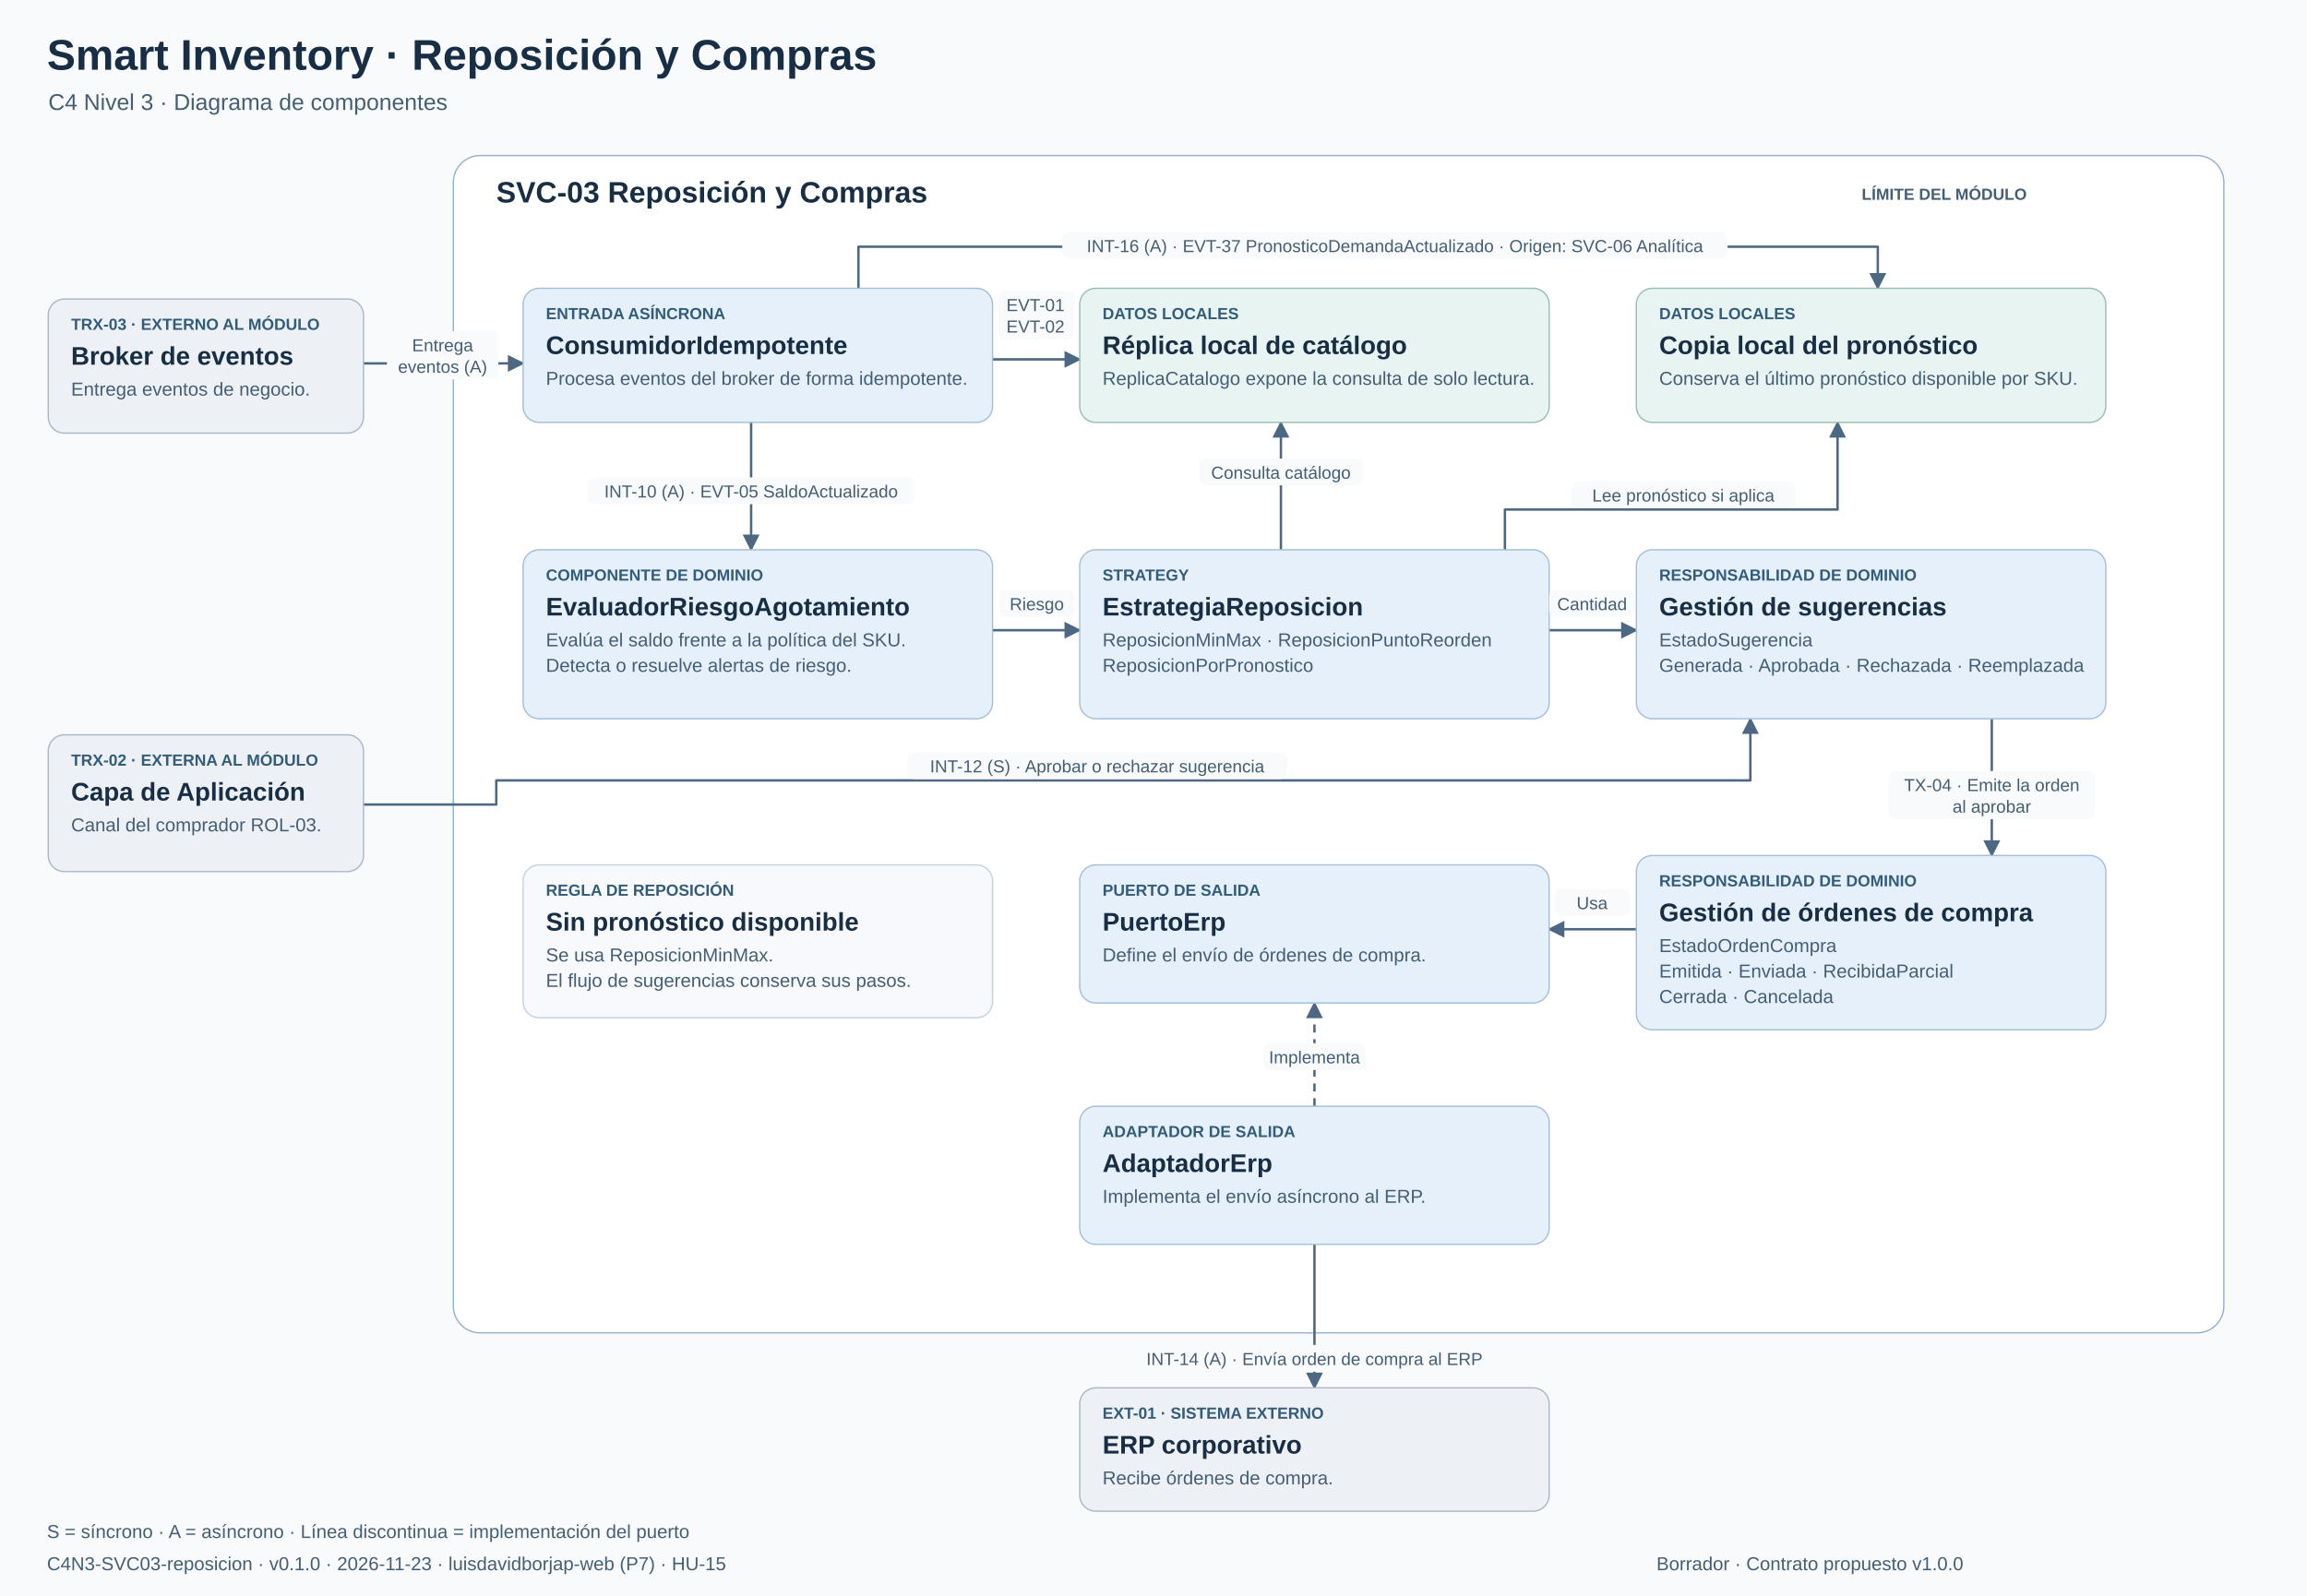
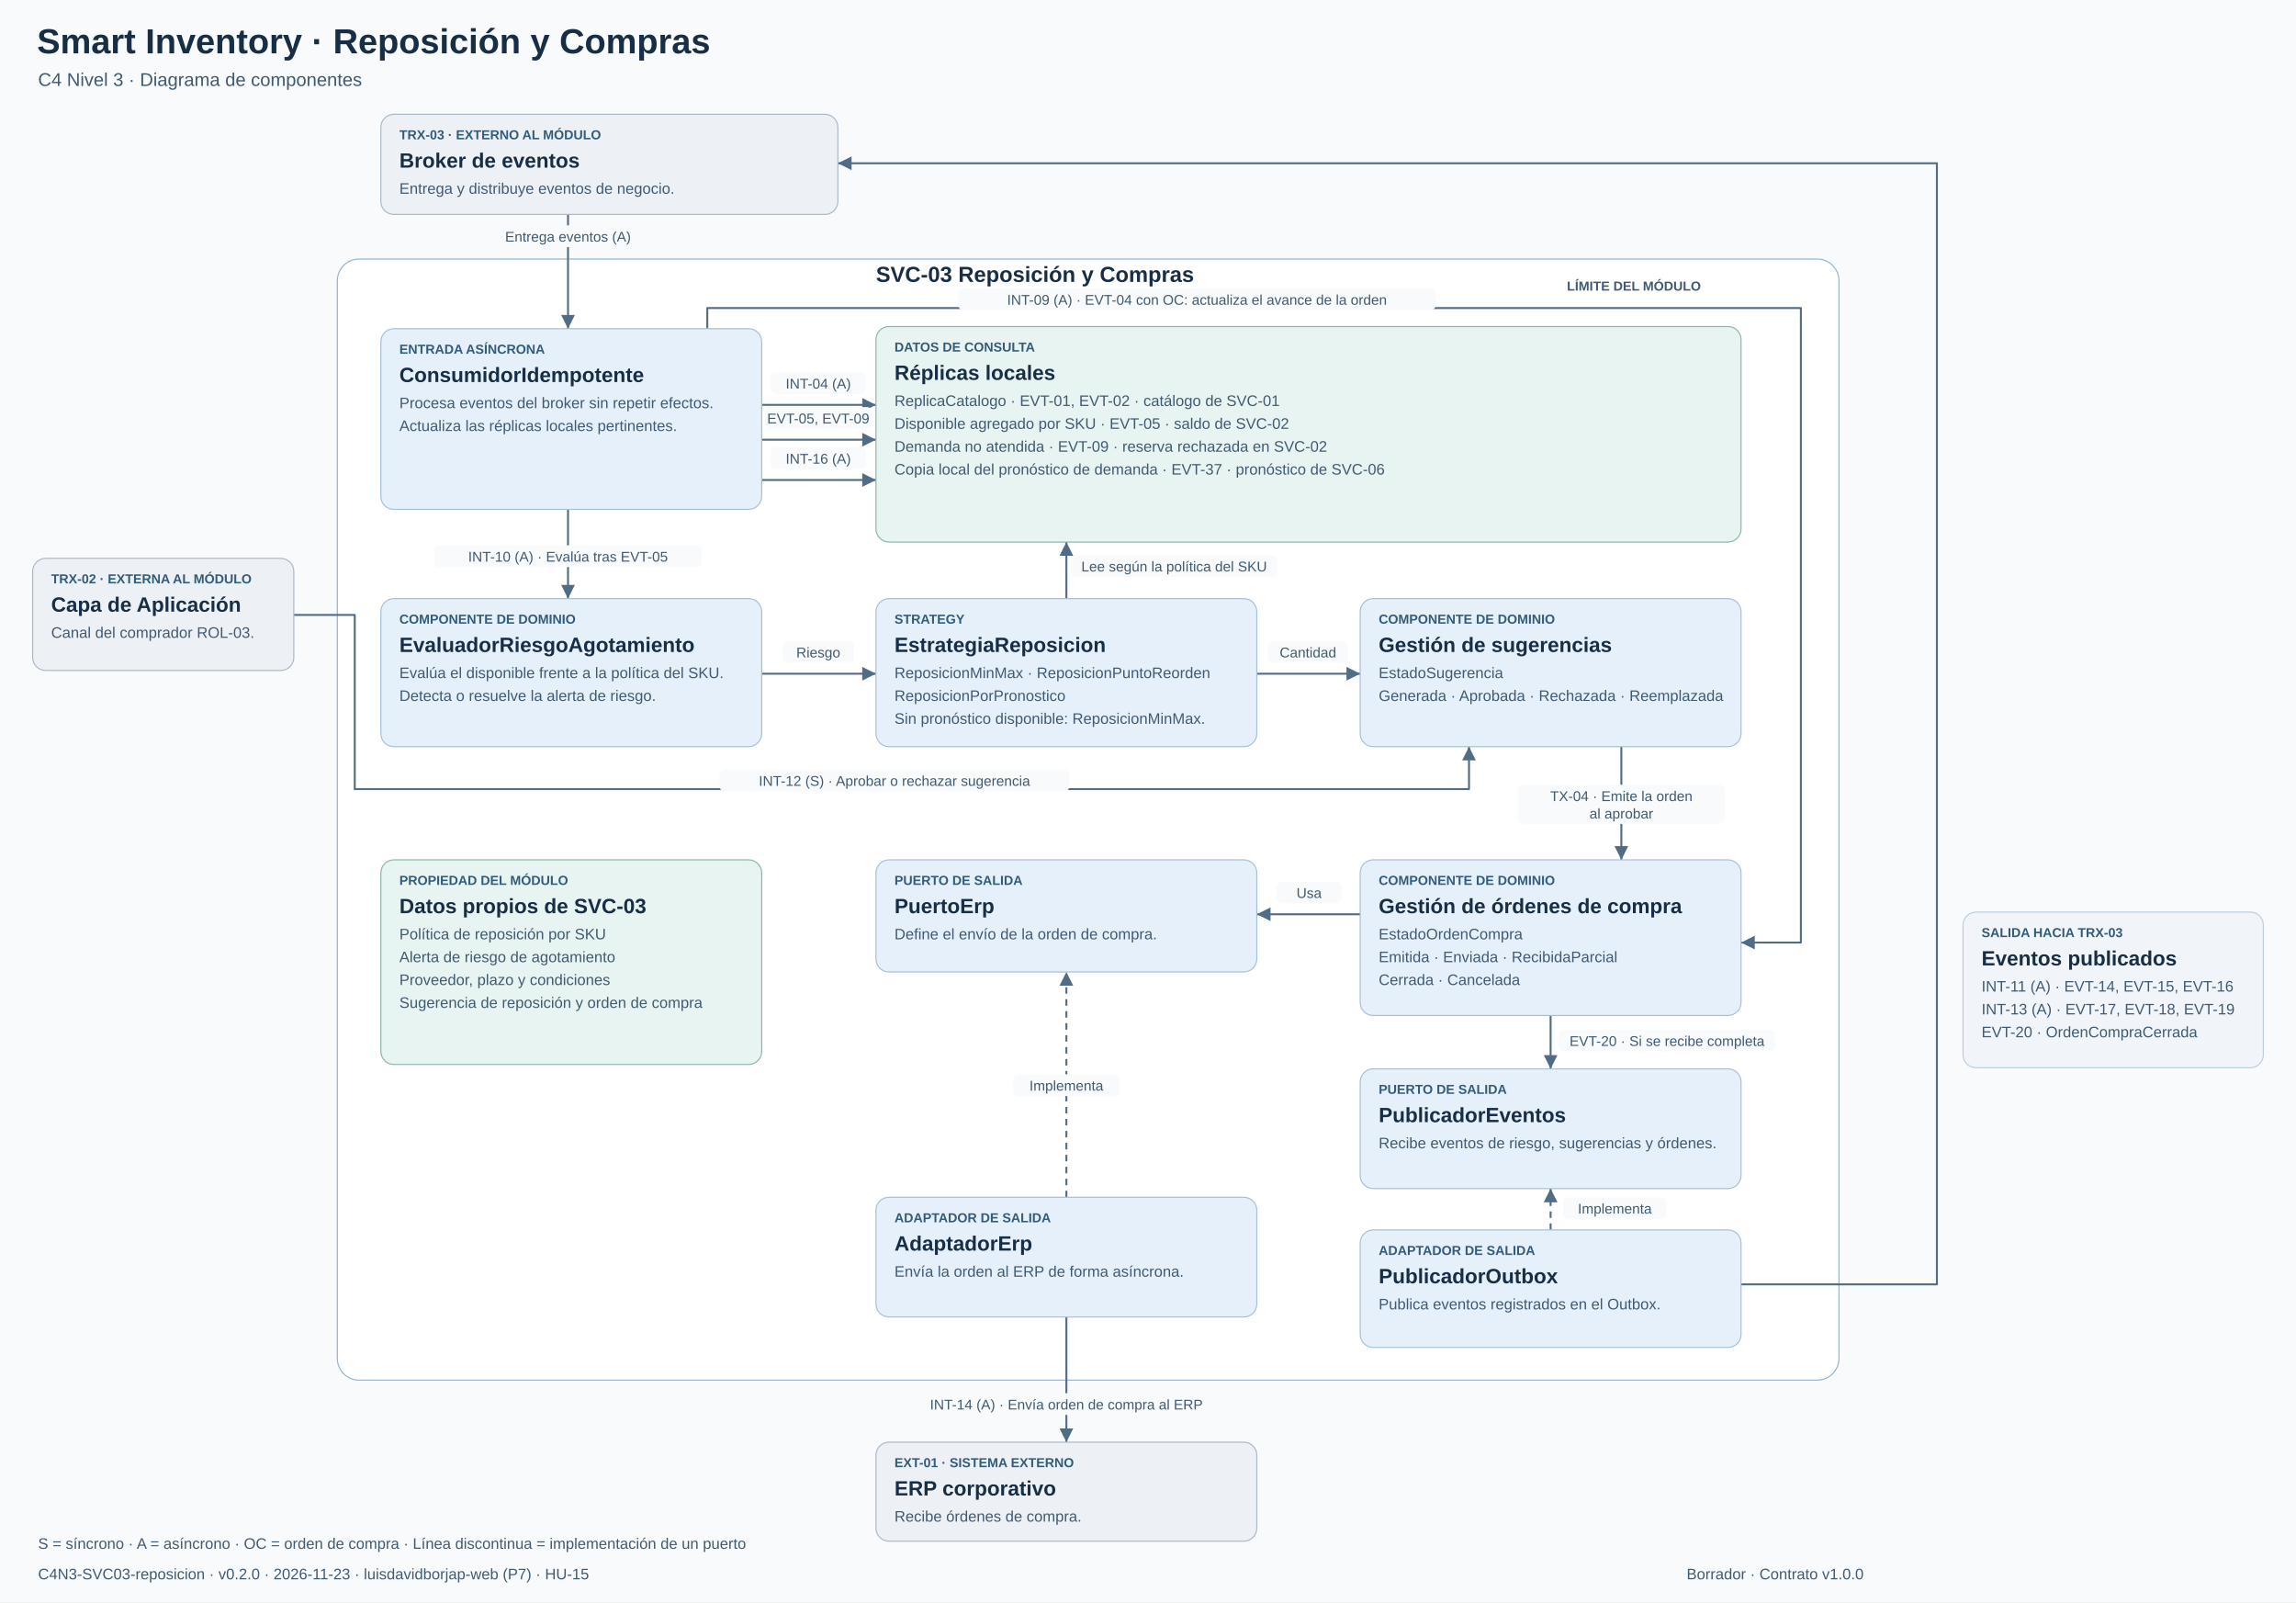
- <svg xmlns="http://www.w3.org/2000/svg" width="1720" height="1190" viewBox="0 0 1720 1190" role="img">
+ <svg xmlns="http://www.w3.org/2000/svg" width="2110" height="1472" viewBox="0 0 2110 1472" role="img">
  <defs>
-     <marker id="arrow" viewBox="0 0 10 10" refX="9" refY="5" markerWidth="7" markerHeight="7" orient="auto">
-       <path d="M0 0L10 5L0 10z" fill="#4d6882" />
+     <marker id="arrow" viewBox="0 0 10 10" refX="10" refY="5" markerWidth="7" markerHeight="7" orient="auto">
+       <path d="M0 0L10 5L0 10z" fill="#516c85" />
    </marker>
  </defs>
-   <rect x="0" y="0" width="1720" height="1190" rx="0" fill="#f8fafc" stroke="none" />
-   <text x="35" y="52" font-size="32" font-family="Arial, sans-serif" fill="#172e45" font-weight="700" text-anchor="start">Smart Inventory · Reposición y Compras</text>
-   <text x="36" y="82" font-size="17" font-family="Arial, sans-serif" fill="#445e75" font-weight="400" text-anchor="start">C4 Nivel 3 · Diagrama de componentes</text>
-   <rect x="338" y="116" width="1320" height="878" rx="20" fill="#ffffff" stroke="#96b2cb" />
-   <text x="370" y="151" font-size="22" font-family="Arial, sans-serif" fill="#172e45" font-weight="700" text-anchor="start">SVC-03 Reposición y Compras</text>
-   <text x="1388" y="149" font-size="12" font-family="Arial, sans-serif" fill="#445e75" font-weight="700" text-anchor="start">LÍMITE DEL MÓDULO</text>
+   <rect x="0" y="0" width="2110" height="1472" rx="0" fill="#f8fafc" stroke="none" />
+   <text x="34" y="49" font-family="Arial, sans-serif" font-size="32" font-weight="700" fill="#172e45" text-anchor="start">Smart Inventory · Reposición y Compras</text>
+   <text x="35" y="79" font-family="Arial, sans-serif" font-size="17" font-weight="400" fill="#405a72" text-anchor="start">C4 Nivel 3 · Diagrama de componentes</text>
+   <rect x="310" y="238" width="1380" height="1030" rx="20" fill="#ffffff" stroke="#96b2cb" />
+   <text x="805" y="259" font-family="Arial, sans-serif" font-size="20" font-weight="700" fill="#172e45" text-anchor="start">SVC-03 Reposición y Compras</text>
+   <text x="1440" y="267" font-family="Arial, sans-serif" font-size="12" font-weight="700" fill="#405a72" text-anchor="start">LÍMITE DEL MÓDULO</text>
  <g>
-     <polyline points="271,271 390,271" fill="none" stroke="#4d6882" stroke-width="1.8" marker-end="url(#arrow)" stroke-linejoin="round" />
-     <polyline points="740,268 805,268" fill="none" stroke="#4d6882" stroke-width="1.8" marker-end="url(#arrow)" stroke-linejoin="round" />
-     <polyline points="640,215 640,184 1400,184 1400,215" fill="none" stroke="#4d6882" stroke-width="1.8" marker-end="url(#arrow)" stroke-linejoin="round" />
-     <polyline points="560,315 560,410" fill="none" stroke="#4d6882" stroke-width="1.8" marker-end="url(#arrow)" stroke-linejoin="round" />
-     <polyline points="955,410 955,315" fill="none" stroke="#4d6882" stroke-width="1.8" marker-end="url(#arrow)" stroke-linejoin="round" />
-     <polyline points="1122,410 1122,380 1370,380 1370,315" fill="none" stroke="#4d6882" stroke-width="1.8" marker-end="url(#arrow)" stroke-linejoin="round" />
-     <polyline points="740,470 805,470" fill="none" stroke="#4d6882" stroke-width="1.8" marker-end="url(#arrow)" stroke-linejoin="round" />
-     <polyline points="1155,470 1220,470" fill="none" stroke="#4d6882" stroke-width="1.8" marker-end="url(#arrow)" stroke-linejoin="round" />
-     <polyline points="271,600 370,600 370,582 1305,582 1305,536" fill="none" stroke="#4d6882" stroke-width="1.8" marker-end="url(#arrow)" stroke-linejoin="round" />
-     <polyline points="1485,536 1485,638" fill="none" stroke="#4d6882" stroke-width="1.8" marker-end="url(#arrow)" stroke-linejoin="round" />
-     <polyline points="1220,693 1155,693" fill="none" stroke="#4d6882" stroke-width="1.8" marker-end="url(#arrow)" stroke-linejoin="round" />
-     <polyline points="980,825 980,748" fill="none" stroke="#4d6882" stroke-width="1.8" marker-end="url(#arrow)" stroke-linejoin="round" stroke-dasharray="6 5" />
-     <polyline points="980,928 980,1035" fill="none" stroke="#4d6882" stroke-width="1.8" marker-end="url(#arrow)" stroke-linejoin="round" />
+     <polyline points="522,197 522,302" fill="none" stroke="#516c85" stroke-width="1.8" marker-end="url(#arrow)" stroke-linejoin="round" />
+     <polyline points="700,372 805,372" fill="none" stroke="#516c85" stroke-width="1.8" marker-end="url(#arrow)" stroke-linejoin="round" />
+     <polyline points="700,404 805,404" fill="none" stroke="#516c85" stroke-width="1.8" marker-end="url(#arrow)" stroke-linejoin="round" />
+     <polyline points="700,441 805,441" fill="none" stroke="#516c85" stroke-width="1.8" marker-end="url(#arrow)" stroke-linejoin="round" />
+     <polyline points="650,302 650,283 1655,283 1655,866 1600,866" fill="none" stroke="#516c85" stroke-width="1.8" marker-end="url(#arrow)" stroke-linejoin="round" />
+     <polyline points="522,468 522,550" fill="none" stroke="#516c85" stroke-width="1.8" marker-end="url(#arrow)" stroke-linejoin="round" />
+     <polyline points="980,550 980,498" fill="none" stroke="#516c85" stroke-width="1.8" marker-end="url(#arrow)" stroke-linejoin="round" />
+     <polyline points="700,619 805,619" fill="none" stroke="#516c85" stroke-width="1.8" marker-end="url(#arrow)" stroke-linejoin="round" />
+     <polyline points="1155,619 1250,619" fill="none" stroke="#516c85" stroke-width="1.8" marker-end="url(#arrow)" stroke-linejoin="round" />
+     <polyline points="270,565 326,565 326,725 1350,725 1350,686" fill="none" stroke="#516c85" stroke-width="1.8" marker-end="url(#arrow)" stroke-linejoin="round" />
+     <polyline points="1490,686 1490,790" fill="none" stroke="#516c85" stroke-width="1.8" marker-end="url(#arrow)" stroke-linejoin="round" />
+     <polyline points="1250,840 1155,840" fill="none" stroke="#516c85" stroke-width="1.8" marker-end="url(#arrow)" stroke-linejoin="round" />
+     <polyline points="1425,933 1425,982" fill="none" stroke="#516c85" stroke-width="1.8" marker-end="url(#arrow)" stroke-linejoin="round" />
+     <polyline points="1425,1130 1425,1092" fill="none" stroke="#516c85" stroke-width="1.8" marker-end="url(#arrow)" stroke-linejoin="round" stroke-dasharray="6 5" />
+     <polyline points="980,1100 980,893" fill="none" stroke="#516c85" stroke-width="1.8" marker-end="url(#arrow)" stroke-linejoin="round" stroke-dasharray="6 5" />
+     <polyline points="980,1210 980,1325" fill="none" stroke="#516c85" stroke-width="1.8" marker-end="url(#arrow)" stroke-linejoin="round" />
+     <polyline points="1600,1180 1780,1180 1780,150 770,150" fill="none" stroke="#516c85" stroke-width="1.8" marker-end="url(#arrow)" stroke-linejoin="round" />
  </g>
  <g>
-     <rect x="36" y="223" width="235" height="100" rx="12" fill="#edf0f5" stroke="#aab8c8" />
-     <text x="53" y="246" font-size="12" font-family="Arial, sans-serif" fill="#325c79" font-weight="700" text-anchor="start">TRX-03 · EXTERNO AL MÓDULO</text>
-     <text x="53" y="272" font-size="19" font-family="Arial, sans-serif" fill="#172e45" font-weight="700" text-anchor="start">Broker de eventos</text>
-     <text x="53" y="295" font-size="14" font-family="Arial, sans-serif" fill="#445e75" font-weight="400" text-anchor="start">Entrega eventos de negocio.</text>
-     <rect x="36" y="548" width="235" height="102" rx="12" fill="#edf0f5" stroke="#aab8c8" />
-     <text x="53" y="571" font-size="12" font-family="Arial, sans-serif" fill="#325c79" font-weight="700" text-anchor="start">TRX-02 · EXTERNA AL MÓDULO</text>
-     <text x="53" y="597" font-size="19" font-family="Arial, sans-serif" fill="#172e45" font-weight="700" text-anchor="start">Capa de Aplicación</text>
-     <text x="53" y="620" font-size="14" font-family="Arial, sans-serif" fill="#445e75" font-weight="400" text-anchor="start">Canal del comprador ROL-03.</text>
-     <rect x="390" y="215" width="350" height="100" rx="12" fill="#e5f0fb" stroke="#a5bfd7" />
-     <text x="407" y="238" font-size="12" font-family="Arial, sans-serif" fill="#325c79" font-weight="700" text-anchor="start">ENTRADA ASÍNCRONA</text>
-     <text x="407" y="264" font-size="19" font-family="Arial, sans-serif" fill="#172e45" font-weight="700" text-anchor="start">ConsumidorIdempotente</text>
-     <text x="407" y="287" font-size="14" font-family="Arial, sans-serif" fill="#445e75" font-weight="400" text-anchor="start">Procesa eventos del broker de forma idempotente.</text>
-     <rect x="805" y="215" width="350" height="100" rx="12" fill="#e8f4f1" stroke="#98beb3" />
-     <text x="822" y="238" font-size="12" font-family="Arial, sans-serif" fill="#325c79" font-weight="700" text-anchor="start">DATOS LOCALES</text>
-     <text x="822" y="264" font-size="19" font-family="Arial, sans-serif" fill="#172e45" font-weight="700" text-anchor="start">Réplica local de catálogo</text>
-     <text x="822" y="287" font-size="14" font-family="Arial, sans-serif" fill="#445e75" font-weight="400" text-anchor="start">ReplicaCatalogo expone la consulta de solo lectura.</text>
-     <rect x="1220" y="215" width="350" height="100" rx="12" fill="#e8f4f1" stroke="#98beb3" />
-     <text x="1237" y="238" font-size="12" font-family="Arial, sans-serif" fill="#325c79" font-weight="700" text-anchor="start">DATOS LOCALES</text>
-     <text x="1237" y="264" font-size="19" font-family="Arial, sans-serif" fill="#172e45" font-weight="700" text-anchor="start">Copia local del pronóstico</text>
-     <text x="1237" y="287" font-size="14" font-family="Arial, sans-serif" fill="#445e75" font-weight="400" text-anchor="start">Conserva el último pronóstico disponible por SKU.</text>
-     <rect x="390" y="410" width="350" height="126" rx="12" fill="#e5f0fb" stroke="#a5bfd7" />
-     <text x="407" y="433" font-size="12" font-family="Arial, sans-serif" fill="#325c79" font-weight="700" text-anchor="start">COMPONENTE DE DOMINIO</text>
-     <text x="407" y="459" font-size="19" font-family="Arial, sans-serif" fill="#172e45" font-weight="700" text-anchor="start">EvaluadorRiesgoAgotamiento</text>
-     <text x="407" y="482" font-size="14" font-family="Arial, sans-serif" fill="#445e75" font-weight="400" text-anchor="start">Evalúa el saldo frente a la política del SKU.</text>
-     <text x="407" y="501" font-size="14" font-family="Arial, sans-serif" fill="#445e75" font-weight="400" text-anchor="start">Detecta o resuelve alertas de riesgo.</text>
-     <rect x="805" y="410" width="350" height="126" rx="12" fill="#e5f0fb" stroke="#a5bfd7" />
-     <text x="822" y="433" font-size="12" font-family="Arial, sans-serif" fill="#325c79" font-weight="700" text-anchor="start">STRATEGY</text>
-     <text x="822" y="459" font-size="19" font-family="Arial, sans-serif" fill="#172e45" font-weight="700" text-anchor="start">EstrategiaReposicion</text>
-     <text x="822" y="482" font-size="14" font-family="Arial, sans-serif" fill="#445e75" font-weight="400" text-anchor="start">ReposicionMinMax · ReposicionPuntoReorden</text>
-     <text x="822" y="501" font-size="14" font-family="Arial, sans-serif" fill="#445e75" font-weight="400" text-anchor="start">ReposicionPorPronostico</text>
-     <rect x="1220" y="410" width="350" height="126" rx="12" fill="#e5f0fb" stroke="#a5bfd7" />
-     <text x="1237" y="433" font-size="12" font-family="Arial, sans-serif" fill="#325c79" font-weight="700" text-anchor="start">RESPONSABILIDAD DE DOMINIO</text>
-     <text x="1237" y="459" font-size="19" font-family="Arial, sans-serif" fill="#172e45" font-weight="700" text-anchor="start">Gestión de sugerencias</text>
-     <text x="1237" y="482" font-size="14" font-family="Arial, sans-serif" fill="#445e75" font-weight="400" text-anchor="start">EstadoSugerencia</text>
-     <text x="1237" y="501" font-size="14" font-family="Arial, sans-serif" fill="#445e75" font-weight="400" text-anchor="start">Generada · Aprobada · Rechazada · Reemplazada</text>
-     <rect x="1220" y="638" width="350" height="130" rx="12" fill="#e5f0fb" stroke="#a5bfd7" />
-     <text x="1237" y="661" font-size="12" font-family="Arial, sans-serif" fill="#325c79" font-weight="700" text-anchor="start">RESPONSABILIDAD DE DOMINIO</text>
-     <text x="1237" y="687" font-size="19" font-family="Arial, sans-serif" fill="#172e45" font-weight="700" text-anchor="start">Gestión de órdenes de compra</text>
-     <text x="1237" y="710" font-size="14" font-family="Arial, sans-serif" fill="#445e75" font-weight="400" text-anchor="start">EstadoOrdenCompra</text>
-     <text x="1237" y="729" font-size="14" font-family="Arial, sans-serif" fill="#445e75" font-weight="400" text-anchor="start">Emitida · Enviada · RecibidaParcial</text>
-     <text x="1237" y="748" font-size="14" font-family="Arial, sans-serif" fill="#445e75" font-weight="400" text-anchor="start">Cerrada · Cancelada</text>
-     <rect x="805" y="645" width="350" height="103" rx="12" fill="#e5f0fb" stroke="#a5bfd7" />
-     <text x="822" y="668" font-size="12" font-family="Arial, sans-serif" fill="#325c79" font-weight="700" text-anchor="start">PUERTO DE SALIDA</text>
-     <text x="822" y="694" font-size="19" font-family="Arial, sans-serif" fill="#172e45" font-weight="700" text-anchor="start">PuertoErp</text>
-     <text x="822" y="717" font-size="14" font-family="Arial, sans-serif" fill="#445e75" font-weight="400" text-anchor="start">Define el envío de órdenes de compra.</text>
-     <rect x="805" y="825" width="350" height="103" rx="12" fill="#e5f0fb" stroke="#a5bfd7" />
-     <text x="822" y="848" font-size="12" font-family="Arial, sans-serif" fill="#325c79" font-weight="700" text-anchor="start">ADAPTADOR DE SALIDA</text>
-     <text x="822" y="874" font-size="19" font-family="Arial, sans-serif" fill="#172e45" font-weight="700" text-anchor="start">AdaptadorErp</text>
-     <text x="822" y="897" font-size="14" font-family="Arial, sans-serif" fill="#445e75" font-weight="400" text-anchor="start">Implementa el envío asíncrono al ERP.</text>
-     <rect x="805" y="1035" width="350" height="92" rx="12" fill="#edf0f5" stroke="#aab8c8" />
-     <text x="822" y="1058" font-size="12" font-family="Arial, sans-serif" fill="#325c79" font-weight="700" text-anchor="start">EXT-01 · SISTEMA EXTERNO</text>
-     <text x="822" y="1084" font-size="19" font-family="Arial, sans-serif" fill="#172e45" font-weight="700" text-anchor="start">ERP corporativo</text>
-     <text x="822" y="1107" font-size="14" font-family="Arial, sans-serif" fill="#445e75" font-weight="400" text-anchor="start">Recibe órdenes de compra.</text>
-     <rect x="390" y="645" width="350" height="114" rx="12" fill="#f7f9fc" stroke="#c4d2df" />
-     <text x="407" y="668" font-size="12" font-family="Arial, sans-serif" fill="#325c79" font-weight="700" text-anchor="start">REGLA DE REPOSICIÓN</text>
-     <text x="407" y="694" font-size="19" font-family="Arial, sans-serif" fill="#172e45" font-weight="700" text-anchor="start">Sin pronóstico disponible</text>
-     <text x="407" y="717" font-size="14" font-family="Arial, sans-serif" fill="#445e75" font-weight="400" text-anchor="start">Se usa ReposicionMinMax.</text>
-     <text x="407" y="736" font-size="14" font-family="Arial, sans-serif" fill="#445e75" font-weight="400" text-anchor="start">El flujo de sugerencias conserva sus pasos.</text>
+     <rect x="350" y="105" width="420" height="92" rx="12" fill="#edf0f5" stroke="#aab8c8" />
+     <text x="367" y="128" font-family="Arial, sans-serif" font-size="12" font-weight="700" fill="#325c79" text-anchor="start">TRX-03 · EXTERNO AL MÓDULO</text>
+     <text x="367" y="154" font-family="Arial, sans-serif" font-size="19" font-weight="700" fill="#172e45" text-anchor="start">Broker de eventos</text>
+     <text x="367" y="178" font-family="Arial, sans-serif" font-size="14" font-weight="400" fill="#405a72" text-anchor="start">Entrega y distribuye eventos de negocio.</text>
+     <rect x="30" y="513" width="240" height="103" rx="12" fill="#edf0f5" stroke="#aab8c8" />
+     <text x="47" y="536" font-family="Arial, sans-serif" font-size="12" font-weight="700" fill="#325c79" text-anchor="start">TRX-02 · EXTERNA AL MÓDULO</text>
+     <text x="47" y="562" font-family="Arial, sans-serif" font-size="19" font-weight="700" fill="#172e45" text-anchor="start">Capa de Aplicación</text>
+     <text x="47" y="586" font-family="Arial, sans-serif" font-size="14" font-weight="400" fill="#405a72" text-anchor="start">Canal del comprador ROL-03.</text>
+     <rect x="350" y="302" width="350" height="166" rx="12" fill="#e5f0fb" stroke="#a5bfd7" />
+     <text x="367" y="325" font-family="Arial, sans-serif" font-size="12" font-weight="700" fill="#325c79" text-anchor="start">ENTRADA ASÍNCRONA</text>
+     <text x="367" y="351" font-family="Arial, sans-serif" font-size="19" font-weight="700" fill="#172e45" text-anchor="start">ConsumidorIdempotente</text>
+     <text x="367" y="375" font-family="Arial, sans-serif" font-size="14" font-weight="400" fill="#405a72" text-anchor="start">Procesa eventos del broker sin repetir efectos.</text>
+     <text x="367" y="396" font-family="Arial, sans-serif" font-size="14" font-weight="400" fill="#405a72" text-anchor="start">Actualiza las réplicas locales pertinentes.</text>
+     <rect x="805" y="300" width="795" height="198" rx="12" fill="#e8f4f1" stroke="#88b5aa" />
+     <text x="822" y="323" font-family="Arial, sans-serif" font-size="12" font-weight="700" fill="#325c79" text-anchor="start">DATOS DE CONSULTA</text>
+     <text x="822" y="349" font-family="Arial, sans-serif" font-size="19" font-weight="700" fill="#172e45" text-anchor="start">Réplicas locales</text>
+     <text x="822" y="373" font-family="Arial, sans-serif" font-size="14" font-weight="400" fill="#405a72" text-anchor="start">ReplicaCatalogo · EVT-01, EVT-02 · catálogo de SVC-01</text>
+     <text x="822" y="394" font-family="Arial, sans-serif" font-size="14" font-weight="400" fill="#405a72" text-anchor="start">Disponible agregado por SKU · EVT-05 · saldo de SVC-02</text>
+     <text x="822" y="415" font-family="Arial, sans-serif" font-size="14" font-weight="400" fill="#405a72" text-anchor="start">Demanda no atendida · EVT-09 · reserva rechazada en SVC-02</text>
+     <text x="822" y="436" font-family="Arial, sans-serif" font-size="14" font-weight="400" fill="#405a72" text-anchor="start">Copia local del pronóstico de demanda · EVT-37 · pronóstico de SVC-06</text>
+     <rect x="350" y="550" width="350" height="136" rx="12" fill="#e5f0fb" stroke="#a5bfd7" />
+     <text x="367" y="573" font-family="Arial, sans-serif" font-size="12" font-weight="700" fill="#325c79" text-anchor="start">COMPONENTE DE DOMINIO</text>
+     <text x="367" y="599" font-family="Arial, sans-serif" font-size="19" font-weight="700" fill="#172e45" text-anchor="start">EvaluadorRiesgoAgotamiento</text>
+     <text x="367" y="623" font-family="Arial, sans-serif" font-size="14" font-weight="400" fill="#405a72" text-anchor="start">Evalúa el disponible frente a la política del SKU.</text>
+     <text x="367" y="644" font-family="Arial, sans-serif" font-size="14" font-weight="400" fill="#405a72" text-anchor="start">Detecta o resuelve la alerta de riesgo.</text>
+     <rect x="805" y="550" width="350" height="136" rx="12" fill="#e5f0fb" stroke="#a5bfd7" />
+     <text x="822" y="573" font-family="Arial, sans-serif" font-size="12" font-weight="700" fill="#325c79" text-anchor="start">STRATEGY</text>
+     <text x="822" y="599" font-family="Arial, sans-serif" font-size="19" font-weight="700" fill="#172e45" text-anchor="start">EstrategiaReposicion</text>
+     <text x="822" y="623" font-family="Arial, sans-serif" font-size="14" font-weight="400" fill="#405a72" text-anchor="start">ReposicionMinMax · ReposicionPuntoReorden</text>
+     <text x="822" y="644" font-family="Arial, sans-serif" font-size="14" font-weight="400" fill="#405a72" text-anchor="start">ReposicionPorPronostico</text>
+     <text x="822" y="665" font-family="Arial, sans-serif" font-size="14" font-weight="400" fill="#405a72" text-anchor="start">Sin pronóstico disponible: ReposicionMinMax.</text>
+     <rect x="1250" y="550" width="350" height="136" rx="12" fill="#e5f0fb" stroke="#a5bfd7" />
+     <text x="1267" y="573" font-family="Arial, sans-serif" font-size="12" font-weight="700" fill="#325c79" text-anchor="start">COMPONENTE DE DOMINIO</text>
+     <text x="1267" y="599" font-family="Arial, sans-serif" font-size="19" font-weight="700" fill="#172e45" text-anchor="start">Gestión de sugerencias</text>
+     <text x="1267" y="623" font-family="Arial, sans-serif" font-size="14" font-weight="400" fill="#405a72" text-anchor="start">EstadoSugerencia</text>
+     <text x="1267" y="644" font-family="Arial, sans-serif" font-size="14" font-weight="400" fill="#405a72" text-anchor="start">Generada · Aprobada · Rechazada · Reemplazada</text>
+     <rect x="350" y="790" width="350" height="188" rx="12" fill="#e8f4f1" stroke="#88b5aa" />
+     <text x="367" y="813" font-family="Arial, sans-serif" font-size="12" font-weight="700" fill="#325c79" text-anchor="start">PROPIEDAD DEL MÓDULO</text>
+     <text x="367" y="839" font-family="Arial, sans-serif" font-size="19" font-weight="700" fill="#172e45" text-anchor="start">Datos propios de SVC-03</text>
+     <text x="367" y="863" font-family="Arial, sans-serif" font-size="14" font-weight="400" fill="#405a72" text-anchor="start">Política de reposición por SKU</text>
+     <text x="367" y="884" font-family="Arial, sans-serif" font-size="14" font-weight="400" fill="#405a72" text-anchor="start">Alerta de riesgo de agotamiento</text>
+     <text x="367" y="905" font-family="Arial, sans-serif" font-size="14" font-weight="400" fill="#405a72" text-anchor="start">Proveedor, plazo y condiciones</text>
+     <text x="367" y="926" font-family="Arial, sans-serif" font-size="14" font-weight="400" fill="#405a72" text-anchor="start">Sugerencia de reposición y orden de compra</text>
+     <rect x="805" y="790" width="350" height="103" rx="12" fill="#e5f0fb" stroke="#a5bfd7" />
+     <text x="822" y="813" font-family="Arial, sans-serif" font-size="12" font-weight="700" fill="#325c79" text-anchor="start">PUERTO DE SALIDA</text>
+     <text x="822" y="839" font-family="Arial, sans-serif" font-size="19" font-weight="700" fill="#172e45" text-anchor="start">PuertoErp</text>
+     <text x="822" y="863" font-family="Arial, sans-serif" font-size="14" font-weight="400" fill="#405a72" text-anchor="start">Define el envío de la orden de compra.</text>
+     <rect x="1250" y="790" width="350" height="143" rx="12" fill="#e5f0fb" stroke="#a5bfd7" />
+     <text x="1267" y="813" font-family="Arial, sans-serif" font-size="12" font-weight="700" fill="#325c79" text-anchor="start">COMPONENTE DE DOMINIO</text>
+     <text x="1267" y="839" font-family="Arial, sans-serif" font-size="19" font-weight="700" fill="#172e45" text-anchor="start">Gestión de órdenes de compra</text>
+     <text x="1267" y="863" font-family="Arial, sans-serif" font-size="14" font-weight="400" fill="#405a72" text-anchor="start">EstadoOrdenCompra</text>
+     <text x="1267" y="884" font-family="Arial, sans-serif" font-size="14" font-weight="400" fill="#405a72" text-anchor="start">Emitida · Enviada · RecibidaParcial</text>
+     <text x="1267" y="905" font-family="Arial, sans-serif" font-size="14" font-weight="400" fill="#405a72" text-anchor="start">Cerrada · Cancelada</text>
+     <rect x="1250" y="982" width="350" height="110" rx="12" fill="#e5f0fb" stroke="#a5bfd7" />
+     <text x="1267" y="1005" font-family="Arial, sans-serif" font-size="12" font-weight="700" fill="#325c79" text-anchor="start">PUERTO DE SALIDA</text>
+     <text x="1267" y="1031" font-family="Arial, sans-serif" font-size="19" font-weight="700" fill="#172e45" text-anchor="start">PublicadorEventos</text>
+     <text x="1267" y="1055" font-family="Arial, sans-serif" font-size="14" font-weight="400" fill="#405a72" text-anchor="start">Recibe eventos de riesgo, sugerencias y órdenes.</text>
+     <rect x="805" y="1100" width="350" height="110" rx="12" fill="#e5f0fb" stroke="#a5bfd7" />
+     <text x="822" y="1123" font-family="Arial, sans-serif" font-size="12" font-weight="700" fill="#325c79" text-anchor="start">ADAPTADOR DE SALIDA</text>
+     <text x="822" y="1149" font-family="Arial, sans-serif" font-size="19" font-weight="700" fill="#172e45" text-anchor="start">AdaptadorErp</text>
+     <text x="822" y="1173" font-family="Arial, sans-serif" font-size="14" font-weight="400" fill="#405a72" text-anchor="start">Envía la orden al ERP de forma asíncrona.</text>
+     <rect x="1250" y="1130" width="350" height="108" rx="12" fill="#e5f0fb" stroke="#a5bfd7" />
+     <text x="1267" y="1153" font-family="Arial, sans-serif" font-size="12" font-weight="700" fill="#325c79" text-anchor="start">ADAPTADOR DE SALIDA</text>
+     <text x="1267" y="1179" font-family="Arial, sans-serif" font-size="19" font-weight="700" fill="#172e45" text-anchor="start">PublicadorOutbox</text>
+     <text x="1267" y="1203" font-family="Arial, sans-serif" font-size="14" font-weight="400" fill="#405a72" text-anchor="start">Publica eventos registrados en el Outbox.</text>
+     <rect x="805" y="1325" width="350" height="91" rx="12" fill="#edf0f5" stroke="#aab8c8" />
+     <text x="822" y="1348" font-family="Arial, sans-serif" font-size="12" font-weight="700" fill="#325c79" text-anchor="start">EXT-01 · SISTEMA EXTERNO</text>
+     <text x="822" y="1374" font-family="Arial, sans-serif" font-size="19" font-weight="700" fill="#172e45" text-anchor="start">ERP corporativo</text>
+     <text x="822" y="1398" font-family="Arial, sans-serif" font-size="14" font-weight="400" fill="#405a72" text-anchor="start">Recibe órdenes de compra.</text>
+     <rect x="1804" y="838" width="276" height="143" rx="12" fill="#f1f5f9" stroke="#bccddd" />
+     <text x="1821" y="861" font-family="Arial, sans-serif" font-size="12" font-weight="700" fill="#325c79" text-anchor="start">SALIDA HACIA TRX-03</text>
+     <text x="1821" y="887" font-family="Arial, sans-serif" font-size="19" font-weight="700" fill="#172e45" text-anchor="start">Eventos publicados</text>
+     <text x="1821" y="911" font-family="Arial, sans-serif" font-size="14" font-weight="400" fill="#405a72" text-anchor="start">INT-11 (A) · EVT-14, EVT-15, EVT-16</text>
+     <text x="1821" y="932" font-family="Arial, sans-serif" font-size="14" font-weight="400" fill="#405a72" text-anchor="start">INT-13 (A) · EVT-17, EVT-18, EVT-19</text>
+     <text x="1821" y="953" font-family="Arial, sans-serif" font-size="14" font-weight="400" fill="#405a72" text-anchor="start">EVT-20 · OrdenCompraCerrada</text>
  </g>
  <g>
-     <rect x="288.5" y="247" width="83" height="36" rx="5" fill="#f8fafc" stroke="none" />
-     <text x="330" y="262" font-size="13" font-family="Arial, sans-serif" fill="#445e75" font-weight="400" text-anchor="middle">Entrega</text>
-     <text x="330" y="278" font-size="13" font-family="Arial, sans-serif" fill="#445e75" font-weight="400" text-anchor="middle">eventos (A)</text>
-     <rect x="744" y="217" width="57" height="36" rx="5" fill="#f8fafc" stroke="none" />
-     <text x="772" y="232" font-size="13" font-family="Arial, sans-serif" fill="#445e75" font-weight="400" text-anchor="middle">EVT-01</text>
-     <text x="772" y="248" font-size="13" font-family="Arial, sans-serif" fill="#445e75" font-weight="400" text-anchor="middle">EVT-02</text>
-     <rect x="792.0" y="173" width="496" height="20" rx="5" fill="#f8fafc" stroke="none" />
-     <text x="1040" y="188" font-size="13" font-family="Arial, sans-serif" fill="#445e75" font-weight="400" text-anchor="middle">INT-16 (A) · EVT-37 PronosticoDemandaActualizado · Origen: SVC-06 Analítica</text>
-     <rect x="438.0" y="356" width="244" height="20" rx="5" fill="#f8fafc" stroke="none" />
-     <text x="560" y="371" font-size="13" font-family="Arial, sans-serif" fill="#445e75" font-weight="400" text-anchor="middle">INT-10 (A) · EVT-05 SaldoActualizado</text>
-     <rect x="894.0" y="342" width="122" height="20" rx="5" fill="#f8fafc" stroke="none" />
-     <text x="955" y="357" font-size="13" font-family="Arial, sans-serif" fill="#445e75" font-weight="400" text-anchor="middle">Consulta catálogo</text>
-     <rect x="1171.5" y="359" width="167" height="20" rx="5" fill="#f8fafc" stroke="none" />
-     <text x="1255" y="374" font-size="13" font-family="Arial, sans-serif" fill="#445e75" font-weight="400" text-anchor="middle">Lee pronóstico si aplica</text>
-     <rect x="745.0" y="440" width="56" height="20" rx="5" fill="#f8fafc" stroke="none" />
-     <text x="773" y="455" font-size="13" font-family="Arial, sans-serif" fill="#445e75" font-weight="400" text-anchor="middle">Riesgo</text>
-     <rect x="1155.0" y="440" width="64" height="20" rx="5" fill="#f8fafc" stroke="none" />
-     <text x="1187" y="455" font-size="13" font-family="Arial, sans-serif" fill="#445e75" font-weight="400" text-anchor="middle">Cantidad</text>
-     <rect x="676.5" y="561" width="283" height="20" rx="5" fill="#f8fafc" stroke="none" />
-     <text x="818" y="576" font-size="13" font-family="Arial, sans-serif" fill="#445e75" font-weight="400" text-anchor="middle">INT-12 (S) · Aprobar o rechazar sugerencia</text>
-     <rect x="1408.0" y="575" width="154" height="36" rx="5" fill="#f8fafc" stroke="none" />
-     <text x="1485" y="590" font-size="13" font-family="Arial, sans-serif" fill="#445e75" font-weight="400" text-anchor="middle">TX-04 · Emite la orden</text>
-     <text x="1485" y="606" font-size="13" font-family="Arial, sans-serif" fill="#445e75" font-weight="400" text-anchor="middle">al aprobar</text>
-     <rect x="1159.0" y="663" width="56" height="20" rx="5" fill="#f8fafc" stroke="none" />
-     <text x="1187" y="678" font-size="13" font-family="Arial, sans-serif" fill="#445e75" font-weight="400" text-anchor="middle">Usa</text>
-     <rect x="942.0" y="778" width="76" height="20" rx="5" fill="#f8fafc" stroke="none" />
-     <text x="980" y="793" font-size="13" font-family="Arial, sans-serif" fill="#445e75" font-weight="400" text-anchor="middle">Implementa</text>
-     <rect x="842.0" y="1003" width="276" height="20" rx="5" fill="#f8fafc" stroke="none" />
-     <text x="980" y="1018" font-size="13" font-family="Arial, sans-serif" fill="#445e75" font-weight="400" text-anchor="middle">INT-14 (A) · Envía orden de compra al ERP</text>
+     <rect x="455.0" y="207" width="134" height="20" rx="5" fill="#f8fafc" stroke="none" />
+     <text x="522" y="222" font-family="Arial, sans-serif" font-size="13" font-weight="400" fill="#405a72" text-anchor="middle">Entrega eventos (A)</text>
+     <rect x="708.0" y="342" width="88" height="20" rx="5" fill="#f8fafc" stroke="none" />
+     <text x="752" y="357" font-family="Arial, sans-serif" font-size="13" font-weight="400" fill="#405a72" text-anchor="middle">INT-04 (A)</text>
+     <rect x="702.5" y="374" width="99" height="20" rx="5" fill="#f8fafc" stroke="none" />
+     <text x="752" y="389" font-family="Arial, sans-serif" font-size="13" font-weight="400" fill="#405a72" text-anchor="middle">EVT-05, EVT-09</text>
+     <rect x="708.0" y="411" width="88" height="20" rx="5" fill="#f8fafc" stroke="none" />
+     <text x="752" y="426" font-family="Arial, sans-serif" font-size="13" font-weight="400" fill="#405a72" text-anchor="middle">INT-16 (A)</text>
+     <rect x="880.5" y="265" width="439" height="20" rx="5" fill="#f8fafc" stroke="none" />
+     <text x="1100" y="280" font-family="Arial, sans-serif" font-size="13" font-weight="400" fill="#405a72" text-anchor="middle">INT-09 (A) · EVT-04 con OC: actualiza el avance de la orden</text>
+     <rect x="399.0" y="501" width="246" height="20" rx="5" fill="#f8fafc" stroke="none" />
+     <text x="522" y="516" font-family="Arial, sans-serif" font-size="13" font-weight="400" fill="#405a72" text-anchor="middle">INT-10 (A) · Evalúa tras EVT-05</text>
+     <rect x="984.0" y="510" width="190" height="20" rx="5" fill="#f8fafc" stroke="none" />
+     <text x="1079" y="525" font-family="Arial, sans-serif" font-size="13" font-weight="400" fill="#405a72" text-anchor="middle">Lee según la política del SKU</text>
+     <rect x="719.0" y="589" width="66" height="20" rx="5" fill="#f8fafc" stroke="none" />
+     <text x="752" y="604" font-family="Arial, sans-serif" font-size="13" font-weight="400" fill="#405a72" text-anchor="middle">Riesgo</text>
+     <rect x="1165.0" y="589" width="74" height="20" rx="5" fill="#f8fafc" stroke="none" />
+     <text x="1202" y="604" font-family="Arial, sans-serif" font-size="13" font-weight="400" fill="#405a72" text-anchor="middle">Cantidad</text>
+     <rect x="661.0" y="707" width="322" height="20" rx="5" fill="#f8fafc" stroke="none" />
+     <text x="822" y="722" font-family="Arial, sans-serif" font-size="13" font-weight="400" fill="#405a72" text-anchor="middle">INT-12 (S) · Aprobar o rechazar sugerencia</text>
+     <rect x="1395.0" y="721" width="190" height="36" rx="5" fill="#f8fafc" stroke="none" />
+     <text x="1490" y="736" font-family="Arial, sans-serif" font-size="13" font-weight="400" fill="#405a72" text-anchor="middle">TX-04 · Emite la orden</text>
+     <text x="1490" y="752" font-family="Arial, sans-serif" font-size="13" font-weight="400" fill="#405a72" text-anchor="middle">al aprobar</text>
+     <rect x="1173.0" y="810" width="60" height="20" rx="5" fill="#f8fafc" stroke="none" />
+     <text x="1203" y="825" font-family="Arial, sans-serif" font-size="13" font-weight="400" fill="#405a72" text-anchor="middle">Usa</text>
+     <rect x="1432.5" y="946" width="199" height="20" rx="5" fill="#f8fafc" stroke="none" />
+     <text x="1532" y="961" font-family="Arial, sans-serif" font-size="13" font-weight="400" fill="#405a72" text-anchor="middle">EVT-20 · Si se recibe completa</text>
+     <rect x="1436.5" y="1100" width="95" height="20" rx="5" fill="#f8fafc" stroke="none" />
+     <text x="1484" y="1115" font-family="Arial, sans-serif" font-size="13" font-weight="400" fill="#405a72" text-anchor="middle">Implementa</text>
+     <rect x="931.0" y="987" width="98" height="20" rx="5" fill="#f8fafc" stroke="none" />
+     <text x="980" y="1002" font-family="Arial, sans-serif" font-size="13" font-weight="400" fill="#405a72" text-anchor="middle">Implementa</text>
+     <rect x="831.0" y="1280" width="298" height="20" rx="5" fill="#f8fafc" stroke="none" />
+     <text x="980" y="1295" font-family="Arial, sans-serif" font-size="13" font-weight="400" fill="#405a72" text-anchor="middle">INT-14 (A) · Envía orden de compra al ERP</text>
  </g>
-   <text x="35" y="1147" font-size="14" font-family="Arial, sans-serif" fill="#445e75" font-weight="400" text-anchor="start">S = síncrono · A = asíncrono · Línea discontinua = implementación del puerto</text>
-   <text x="35" y="1171" font-size="14" font-family="Arial, sans-serif" fill="#445e75" font-weight="400" text-anchor="start">C4N3-SVC03-reposicion · v0.1.0 · 2026-11-23 · luisdavidborjap-web (P7) · HU-15</text>
-   <text x="1235" y="1171" font-size="14" font-family="Arial, sans-serif" fill="#445e75" font-weight="400" text-anchor="start">Borrador · Contrato propuesto v1.0.0</text>
+   <text x="35" y="1423" font-family="Arial, sans-serif" font-size="14" font-weight="400" fill="#405a72" text-anchor="start">S = síncrono · A = asíncrono · OC = orden de compra · Línea discontinua = implementación de un puerto</text>
+   <text x="35" y="1451" font-family="Arial, sans-serif" font-size="14" font-weight="400" fill="#405a72" text-anchor="start">C4N3-SVC03-reposicion · v0.2.0 · 2026-11-23 · luisdavidborjap-web (P7) · HU-15</text>
+   <text x="1550" y="1451" font-family="Arial, sans-serif" font-size="14" font-weight="400" fill="#405a72" text-anchor="start">Borrador · Contrato v1.0.0</text>
</svg>
